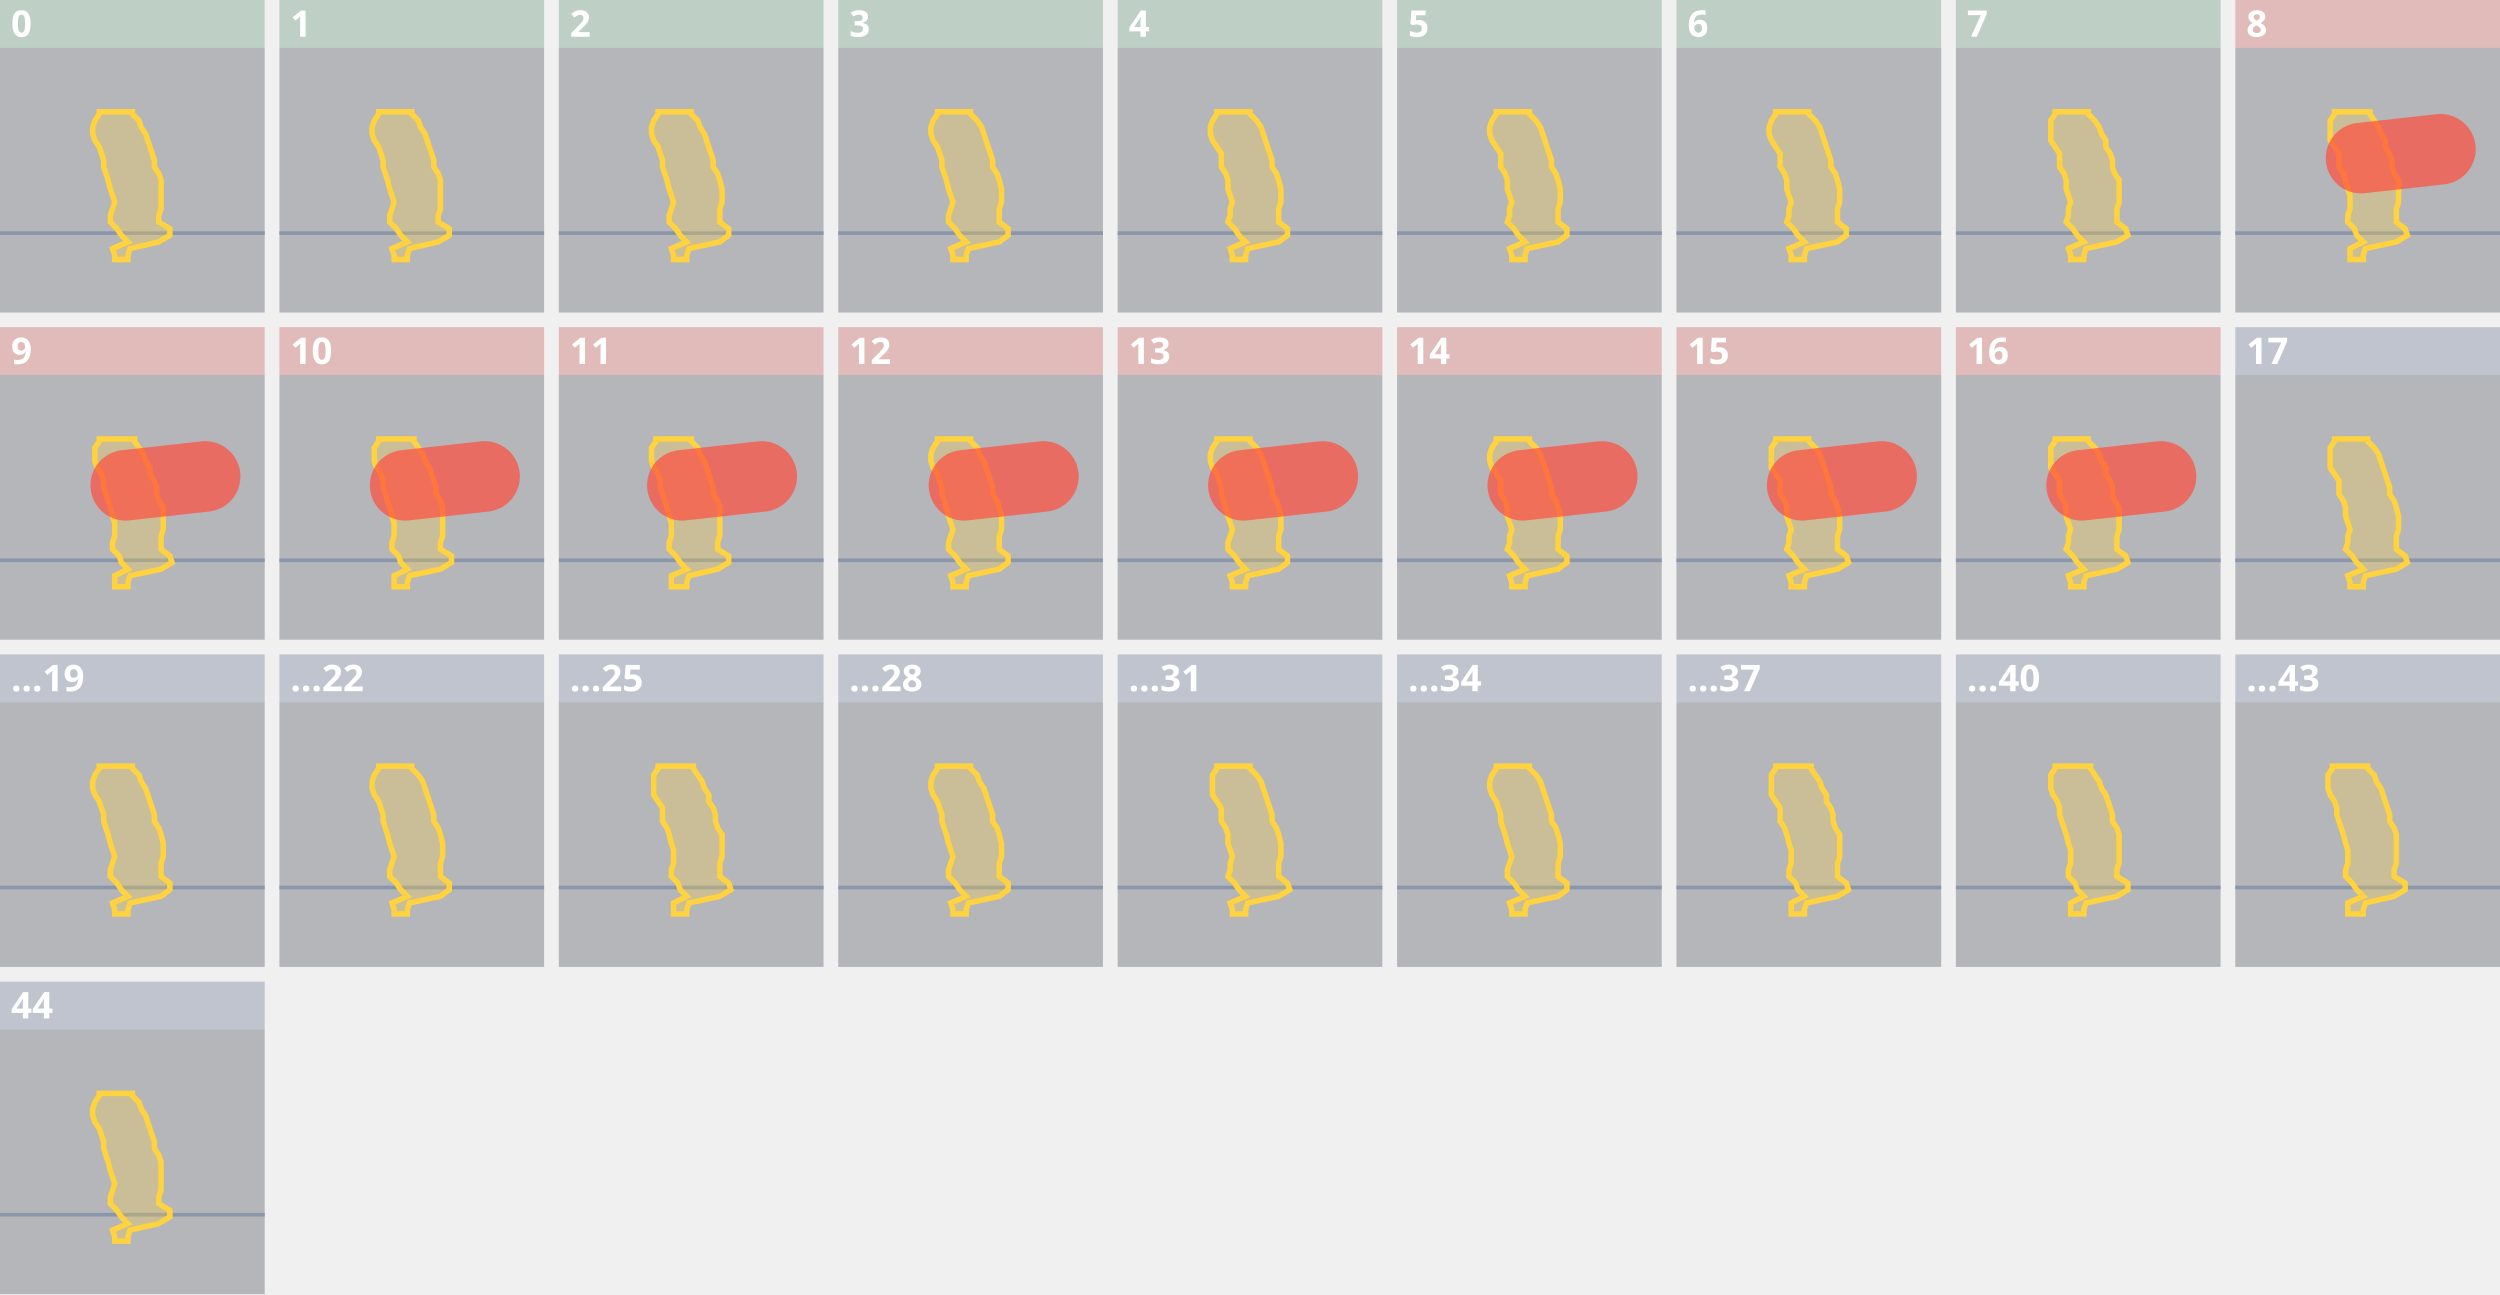
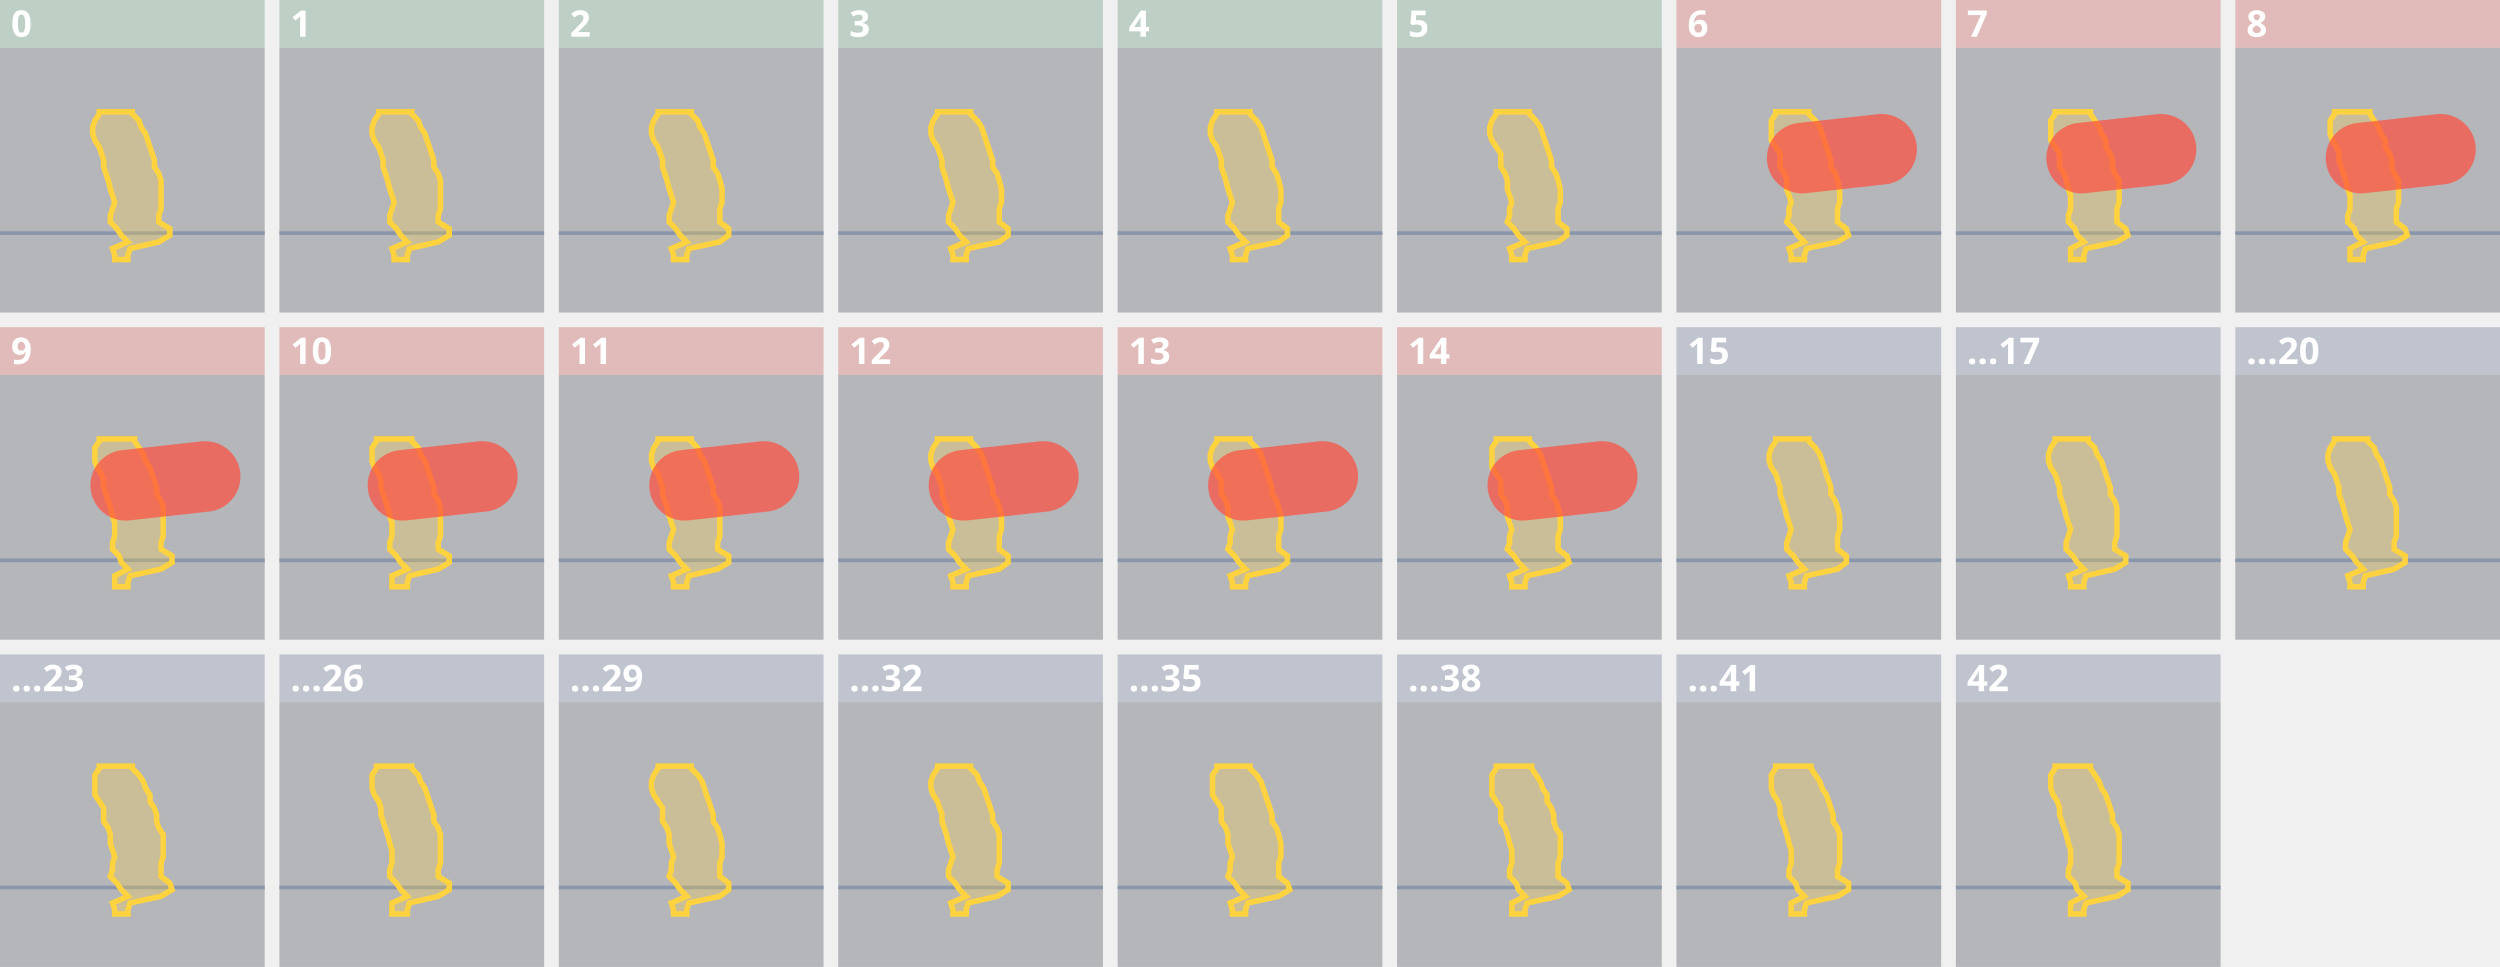
- <svg xmlns="http://www.w3.org/2000/svg" viewBox="0 0 680 352" width="680" height="352">
+ <svg xmlns="http://www.w3.org/2000/svg" viewBox="0 0 680 263" width="680" height="263">
  <style>text{font:bold 10px sans-serif;fill:#ffffff}.k{fill:#1b2230}.g{stroke:#8a96aa;stroke-width:1.67}use{stroke-width:2.50;fill-opacity:.28}.u{stroke:#ffd23f;fill:#ffd23f}.v{stroke:#4ade80;fill:#4ade80;fill-opacity:.6}.a{stroke:#e879f9;fill:#e879f9}.o{stroke:#22d3ee;fill:#22d3ee;fill-opacity:.5}.H{color:#ff4d3d;fill:#ff4d3d;opacity:.7}.G{color:#3b9cff;fill:#3b9cff;opacity:.75}.S{color:#ffa630;fill:#ffa630;opacity:.75}.T{color:#ffa630;fill:none;stroke:#ffa630;stroke-width:3.33;stroke-dasharray:6.7}.P{color:#c49bff;fill:none;stroke:#c49bff;stroke-width:1.67;stroke-dasharray:5.0}</style>
  <defs>
    <path id="b0" d="M-15 -31L0 -31L0 -30L3 -27L4 -24L6 -21L7 -18L8 -15L9 -12L10 -9L10 -6L12 -3L13 0L13 4L13 7L13 10L13 13L12 16L12 19L17 22L17 25L12 28L-1 31L-2 34L-2 36L-8 36L-8 34L-9 31L-2 28L-5 25L-7 22L-10 19L-10 16L-9 13L-8 10L-9 7L-10 4L-11 0L-12 -3L-13 -6L-13 -9L-14 -12L-15 -15L-17 -18L-18 -21L-18 -24L-17 -27L-15 -30Z" />
    <path id="b1" d="M-15 -31L0 -31L0 -30L3 -27L4 -24L6 -21L7 -18L8 -15L9 -12L10 -9L10 -6L12 -3L13 0L14 4L14 7L14 10L13 13L13 16L13 19L17 22L17 25L13 28L-1 31L-2 34L-2 36L-8 36L-8 34L-9 31L-2 28L-5 25L-7 22L-10 19L-10 16L-9 13L-8 10L-9 7L-10 4L-11 0L-12 -3L-13 -6L-13 -9L-14 -12L-15 -15L-17 -18L-18 -21L-18 -24L-17 -27L-15 -30Z" />
    <path id="b2" d="M-15 -31L0 -31L0 -30L3 -27L5 -24L6 -21L7 -18L8 -15L9 -12L10 -9L10 -6L12 -3L13 0L14 4L14 7L14 10L13 13L13 16L13 19L17 22L17 25L13 28L-1 31L-2 34L-2 36L-8 36L-8 34L-9 31L-2 28L-5 25L-7 22L-10 19L-10 16L-9 13L-8 10L-9 7L-10 4L-11 0L-12 -3L-13 -6L-13 -9L-14 -12L-15 -15L-17 -18L-18 -21L-18 -24L-17 -27L-15 -30Z" />
    <path id="b3" d="M-15 -31L0 -31L0 -30L3 -27L5 -24L6 -21L7 -18L8 -15L9 -12L10 -9L10 -6L12 -3L13 0L14 4L14 7L14 10L13 13L13 16L13 19L17 22L17 25L13 28L-1 31L-2 34L-2 36L-8 36L-8 34L-9 31L-2 28L-5 25L-7 22L-10 19L-9 16L-9 13L-8 10L-9 7L-10 4L-10 0L-11 -3L-13 -6L-13 -9L-13 -12L-15 -15L-17 -18L-18 -21L-18 -24L-17 -27L-15 -30Z" />
-     <path id="b4" d="M-15 -31L0 -31L0 -30L3 -27L5 -24L6 -21L8 -18L8 -15L10 -12L11 -9L11 -6L12 -3L14 0L14 4L14 7L14 10L13 13L13 16L13 19L17 22L18 25L13 28L-1 31L-2 34L-2 36L-8 36L-8 34L-9 31L-2 28L-5 25L-7 22L-10 19L-9 16L-9 13L-8 10L-9 7L-10 4L-10 0L-11 -3L-13 -6L-13 -9L-13 -12L-15 -15L-17 -18L-17 -21L-17 -24L-17 -27L-15 -30Z" />
+     <path id="b4" d="M-15 -31L0 -31L0 -30L3 -27L5 -24L6 -21L7 -18L8 -15L9 -12L10 -9L10 -6L12 -3L13 0L14 4L14 7L14 10L13 13L13 16L13 19L17 22L18 25L13 28L-1 31L-2 34L-2 36L-8 36L-8 34L-9 31L-2 28L-5 25L-7 22L-10 19L-9 16L-9 13L-8 10L-9 7L-10 4L-10 0L-11 -3L-13 -6L-13 -9L-13 -12L-15 -15L-17 -18L-17 -21L-17 -24L-17 -27L-15 -30Z" />
    <path id="b5" d="M-15 -31L1 -31L1 -30L3 -27L5 -24L6 -21L8 -18L8 -15L10 -12L11 -9L11 -6L12 -3L14 0L14 4L14 7L14 10L13 13L13 16L13 19L17 22L18 25L13 28L-1 31L-2 34L-2 36L-8 36L-8 34L-8 31L-2 28L-5 25L-6 22L-9 19L-9 16L-8 13L-8 10L-8 7L-9 4L-10 0L-11 -3L-13 -6L-13 -9L-13 -12L-15 -15L-17 -18L-17 -21L-17 -24L-17 -27L-15 -30Z" />
    <path id="b6" d="M-15 -31L1 -31L1 -30L3 -27L5 -24L6 -21L8 -18L8 -15L10 -12L11 -9L11 -6L12 -3L14 0L14 4L14 7L14 10L13 13L13 16L13 19L17 22L18 25L13 28L-1 31L-2 34L-2 36L-8 36L-8 34L-8 31L-2 28L-5 25L-6 22L-9 19L-9 16L-8 13L-8 10L-8 7L-9 4L-10 0L-11 -3L-12 -6L-13 -9L-13 -12L-14 -15L-16 -18L-17 -21L-17 -24L-17 -27L-15 -30Z" />
    <path id="b7" d="M-15 -31L1 -31L1 -30L3 -27L5 -24L6 -21L8 -18L9 -15L10 -12L11 -9L11 -6L13 -3L14 0L14 4L14 7L14 10L14 13L13 16L13 19L18 22L18 25L13 28L-1 31L-2 34L-2 36L-8 36L-8 34L-8 31L-2 28L-5 25L-6 22L-9 19L-9 16L-8 13L-8 10L-8 7L-9 4L-10 0L-11 -3L-12 -6L-13 -9L-13 -12L-14 -15L-16 -18L-17 -21L-17 -24L-17 -27L-15 -30Z" />
    <path id="b8" d="M-16 -31L0 -31L0 -30L3 -27L4 -24L6 -21L7 -18L8 -15L9 -12L10 -9L10 -6L12 -3L13 0L13 4L13 7L13 10L13 13L12 16L12 19L17 22L17 25L12 28L-1 31L-2 34L-2 36L-9 36L-9 34L-9 31L-2 28L-5 25L-7 22L-10 19L-10 16L-9 13L-9 10L-9 7L-10 4L-11 0L-12 -3L-13 -6L-14 -9L-14 -12L-15 -15L-17 -18L-18 -21L-18 -24L-18 -27L-16 -30Z" />
-     <path id="b9" d="M-15 -31L0 -31L0 -30L3 -27L5 -24L6 -21L7 -18L8 -15L9 -12L10 -9L10 -6L12 -3L13 0L14 4L14 7L14 10L13 13L13 16L13 19L17 22L18 25L13 28L-1 31L-2 34L-2 36L-8 36L-8 34L-9 31L-2 28L-5 25L-7 22L-10 19L-9 16L-9 13L-8 10L-9 7L-10 4L-10 0L-11 -3L-13 -6L-13 -9L-13 -12L-15 -15L-17 -18L-17 -21L-17 -24L-17 -27L-15 -30Z" />
+     <path id="b9" d="M-15 -31L0 -31L0 -30L3 -27L5 -24L6 -21L8 -18L8 -15L10 -12L11 -9L11 -6L12 -3L14 0L14 4L14 7L14 10L13 13L13 16L13 19L17 22L18 25L13 28L-1 31L-2 34L-2 36L-8 36L-8 34L-9 31L-2 28L-5 25L-7 22L-10 19L-9 16L-9 13L-8 10L-9 7L-10 4L-10 0L-11 -3L-13 -6L-13 -9L-13 -12L-15 -15L-17 -18L-17 -21L-17 -24L-17 -27L-15 -30Z" />
    <rect id="K" x="-60" y="-60" width="120" height="120" class="k" />
    <rect id="Ls" width="72" height="13" fill="#3f7d5a" />
    <rect id="La" width="72" height="13" fill="#b8332b" />
    <rect id="Le" width="72" height="13" fill="#46557a" />
  </defs>
  <use href="#Ls" x="0" y="0" />
  <text x="3" y="10">0</text>
  <svg x="0" y="13" width="72" height="72" viewBox="-60 -60 120 120">
    <use href="#K" />
    <line x1="-60" y1="24" x2="60" y2="24" class="g" />
    <use href="#b0" class="u" />
  </svg>
  <use href="#Ls" x="76" y="0" />
  <text x="79" y="10">1</text>
  <svg x="76" y="13" width="72" height="72" viewBox="-60 -60 120 120">
    <use href="#K" />
    <line x1="-60" y1="24" x2="60" y2="24" class="g" />
    <use href="#b0" class="u" />
  </svg>
  <use href="#Ls" x="152" y="0" />
  <text x="155" y="10">2</text>
  <svg x="152" y="13" width="72" height="72" viewBox="-60 -60 120 120">
    <use href="#K" />
    <line x1="-60" y1="24" x2="60" y2="24" class="g" />
    <use href="#b1" class="u" />
  </svg>
  <use href="#Ls" x="228" y="0" />
  <text x="231" y="10">3</text>
  <svg x="228" y="13" width="72" height="72" viewBox="-60 -60 120 120">
    <use href="#K" />
    <line x1="-60" y1="24" x2="60" y2="24" class="g" />
    <use href="#b2" class="u" />
  </svg>
  <use href="#Ls" x="304" y="0" />
  <text x="307" y="10">4</text>
  <svg x="304" y="13" width="72" height="72" viewBox="-60 -60 120 120">
    <use href="#K" />
    <line x1="-60" y1="24" x2="60" y2="24" class="g" />
-     <use href="#b3" class="u" />
+     <use href="#b2" class="u" />
  </svg>
  <use href="#Ls" x="380" y="0" />
  <text x="383" y="10">5</text>
  <svg x="380" y="13" width="72" height="72" viewBox="-60 -60 120 120">
    <use href="#K" />
    <line x1="-60" y1="24" x2="60" y2="24" class="g" />
    <use href="#b3" class="u" />
  </svg>
-   <use href="#Ls" x="456" y="0" />
+   <use href="#La" x="456" y="0" />
  <text x="459" y="10">6</text>
  <svg x="456" y="13" width="72" height="72" viewBox="-60 -60 120 120">
    <use href="#K" />
    <line x1="-60" y1="24" x2="60" y2="24" class="g" />
-     <use href="#b3" class="u" />
-   </svg>
-   <use href="#Ls" x="532" y="0" />
+     <use href="#b4" class="u" />
+     <g class="H">
+       <line x1="-3" y1="-10" x2="33" y2="-14" stroke="currentColor" stroke-width="32" stroke-linecap="round" />
+     </g>
+   </svg>
+   <use href="#La" x="532" y="0" />
  <text x="535" y="10">7</text>
  <svg x="532" y="13" width="72" height="72" viewBox="-60 -60 120 120">
    <use href="#K" />
    <line x1="-60" y1="24" x2="60" y2="24" class="g" />
-     <use href="#b4" class="u" />
+     <use href="#b5" class="u" />
+     <g class="H">
+       <line x1="-3" y1="-10" x2="33" y2="-14" stroke="currentColor" stroke-width="32" stroke-linecap="round" />
+     </g>
  </svg>
  <use href="#La" x="608" y="0" />
  <text x="611" y="10">8</text>
  <svg x="608" y="13" width="72" height="72" viewBox="-60 -60 120 120">
    <use href="#K" />
    <line x1="-60" y1="24" x2="60" y2="24" class="g" />
-     <use href="#b5" class="u" />
+     <use href="#b6" class="u" />
    <g class="H">
      <line x1="-3" y1="-10" x2="33" y2="-14" stroke="currentColor" stroke-width="32" stroke-linecap="round" />
    </g>
  </svg>
  <use href="#La" x="0" y="89" />
  <text x="3" y="99">9</text>
  <svg x="0" y="102" width="72" height="72" viewBox="-60 -60 120 120">
    <use href="#K" />
    <line x1="-60" y1="24" x2="60" y2="24" class="g" />
-     <use href="#b6" class="u" />
+     <use href="#b7" class="u" />
    <g class="H">
      <line x1="-3" y1="-10" x2="33" y2="-14" stroke="currentColor" stroke-width="32" stroke-linecap="round" />
    </g>
  </svg>
  <use href="#La" x="76" y="89" />
  <text x="79" y="99">10</text>
  <svg x="76" y="102" width="72" height="72" viewBox="-60 -60 120 120">
    <use href="#K" />
    <line x1="-60" y1="24" x2="60" y2="24" class="g" />
-     <use href="#b7" class="u" />
-     <g class="H">
-       <line x1="-3" y1="-10" x2="33" y2="-14" stroke="currentColor" stroke-width="32" stroke-linecap="round" />
+     <use href="#b8" class="u" />
+     <g class="H">
+       <line x1="-4" y1="-10" x2="32" y2="-14" stroke="currentColor" stroke-width="32" stroke-linecap="round" />
    </g>
  </svg>
  <use href="#La" x="152" y="89" />
  <text x="155" y="99">11</text>
  <svg x="152" y="102" width="72" height="72" viewBox="-60 -60 120 120">
    <use href="#K" />
    <line x1="-60" y1="24" x2="60" y2="24" class="g" />
-     <use href="#b8" class="u" />
-     <g class="H">
-       <line x1="-4" y1="-10" x2="32" y2="-14" stroke="currentColor" stroke-width="32" stroke-linecap="round" />
+     <use href="#b0" class="u" />
+     <g class="H">
+       <line x1="-3" y1="-10" x2="33" y2="-14" stroke="currentColor" stroke-width="32" stroke-linecap="round" />
    </g>
  </svg>
  <use href="#La" x="228" y="89" />
  <text x="231" y="99">12</text>
  <svg x="228" y="102" width="72" height="72" viewBox="-60 -60 120 120">
    <use href="#K" />
    <line x1="-60" y1="24" x2="60" y2="24" class="g" />
-     <use href="#b1" class="u" />
+     <use href="#b2" class="u" />
    <g class="H">
      <line x1="-3" y1="-10" x2="33" y2="-14" stroke="currentColor" stroke-width="32" stroke-linecap="round" />
    </g>
  </svg>
  <use href="#La" x="304" y="89" />
  <text x="307" y="99">13</text>
  <svg x="304" y="102" width="72" height="72" viewBox="-60 -60 120 120">
    <use href="#K" />
    <line x1="-60" y1="24" x2="60" y2="24" class="g" />
-     <use href="#b2" class="u" />
+     <use href="#b3" class="u" />
    <g class="H">
      <line x1="-3" y1="-10" x2="33" y2="-14" stroke="currentColor" stroke-width="32" stroke-linecap="round" />
    </g>
  </svg>
  <use href="#La" x="380" y="89" />
  <text x="383" y="99">14</text>
  <svg x="380" y="102" width="72" height="72" viewBox="-60 -60 120 120">
    <use href="#K" />
    <line x1="-60" y1="24" x2="60" y2="24" class="g" />
-     <use href="#b3" class="u" />
-     <g class="H">
-       <line x1="-3" y1="-10" x2="33" y2="-14" stroke="currentColor" stroke-width="32" stroke-linecap="round" />
-     </g>
-   </svg>
-   <use href="#La" x="456" y="89" />
+     <use href="#b4" class="u" />
+     <g class="H">
+       <line x1="-3" y1="-10" x2="33" y2="-14" stroke="currentColor" stroke-width="32" stroke-linecap="round" />
+     </g>
+   </svg>
+   <use href="#Le" x="456" y="89" />
  <text x="459" y="99">15</text>
  <svg x="456" y="102" width="72" height="72" viewBox="-60 -60 120 120">
    <use href="#K" />
    <line x1="-60" y1="24" x2="60" y2="24" class="g" />
+     <use href="#b2" class="u" />
+   </svg>
+   <use href="#Le" x="532" y="89" />
+   <text x="535" y="99">…17</text>
+   <svg x="532" y="102" width="72" height="72" viewBox="-60 -60 120 120">
+     <use href="#K" />
+     <line x1="-60" y1="24" x2="60" y2="24" class="g" />
+     <use href="#b0" class="u" />
+   </svg>
+   <use href="#Le" x="608" y="89" />
+   <text x="611" y="99">…20</text>
+   <svg x="608" y="102" width="72" height="72" viewBox="-60 -60 120 120">
+     <use href="#K" />
+     <line x1="-60" y1="24" x2="60" y2="24" class="g" />
+     <use href="#b0" class="u" />
+   </svg>
+   <use href="#Le" x="0" y="178" />
+   <text x="3" y="188">…23</text>
+   <svg x="0" y="191" width="72" height="72" viewBox="-60 -60 120 120">
+     <use href="#K" />
+     <line x1="-60" y1="24" x2="60" y2="24" class="g" />
    <use href="#b9" class="u" />
-     <g class="H">
-       <line x1="-3" y1="-10" x2="33" y2="-14" stroke="currentColor" stroke-width="32" stroke-linecap="round" />
-     </g>
-   </svg>
-   <use href="#La" x="532" y="89" />
-   <text x="535" y="99">16</text>
-   <svg x="532" y="102" width="72" height="72" viewBox="-60 -60 120 120">
+   </svg>
+   <use href="#Le" x="76" y="178" />
+   <text x="79" y="188">…26</text>
+   <svg x="76" y="191" width="72" height="72" viewBox="-60 -60 120 120">
+     <use href="#K" />
+     <line x1="-60" y1="24" x2="60" y2="24" class="g" />
+     <use href="#b8" class="u" />
+   </svg>
+   <use href="#Le" x="152" y="178" />
+   <text x="155" y="188">…29</text>
+   <svg x="152" y="191" width="72" height="72" viewBox="-60 -60 120 120">
+     <use href="#K" />
+     <line x1="-60" y1="24" x2="60" y2="24" class="g" />
+     <use href="#b3" class="u" />
+   </svg>
+   <use href="#Le" x="228" y="178" />
+   <text x="231" y="188">…32</text>
+   <svg x="228" y="191" width="72" height="72" viewBox="-60 -60 120 120">
+     <use href="#K" />
+     <line x1="-60" y1="24" x2="60" y2="24" class="g" />
+     <use href="#b0" class="u" />
+   </svg>
+   <use href="#Le" x="304" y="178" />
+   <text x="307" y="188">…35</text>
+   <svg x="304" y="191" width="72" height="72" viewBox="-60 -60 120 120">
    <use href="#K" />
    <line x1="-60" y1="24" x2="60" y2="24" class="g" />
    <use href="#b4" class="u" />
-     <g class="H">
-       <line x1="-3" y1="-10" x2="33" y2="-14" stroke="currentColor" stroke-width="32" stroke-linecap="round" />
-     </g>
-   </svg>
-   <use href="#Le" x="608" y="89" />
-   <text x="611" y="99">17</text>
-   <svg x="608" y="102" width="72" height="72" viewBox="-60 -60 120 120">
-     <use href="#K" />
-     <line x1="-60" y1="24" x2="60" y2="24" class="g" />
-     <use href="#b9" class="u" />
-   </svg>
-   <use href="#Le" x="0" y="178" />
-   <text x="3" y="188">…19</text>
-   <svg x="0" y="191" width="72" height="72" viewBox="-60 -60 120 120">
-     <use href="#K" />
-     <line x1="-60" y1="24" x2="60" y2="24" class="g" />
-     <use href="#b1" class="u" />
-   </svg>
-   <use href="#Le" x="76" y="178" />
-   <text x="79" y="188">…22</text>
-   <svg x="76" y="191" width="72" height="72" viewBox="-60 -60 120 120">
-     <use href="#K" />
-     <line x1="-60" y1="24" x2="60" y2="24" class="g" />
-     <use href="#b2" class="u" />
-   </svg>
-   <use href="#Le" x="152" y="178" />
-   <text x="155" y="188">…25</text>
-   <svg x="152" y="191" width="72" height="72" viewBox="-60 -60 120 120">
+   </svg>
+   <use href="#Le" x="380" y="178" />
+   <text x="383" y="188">…38</text>
+   <svg x="380" y="191" width="72" height="72" viewBox="-60 -60 120 120">
    <use href="#K" />
    <line x1="-60" y1="24" x2="60" y2="24" class="g" />
    <use href="#b5" class="u" />
  </svg>
-   <use href="#Le" x="228" y="178" />
-   <text x="231" y="188">…28</text>
-   <svg x="228" y="191" width="72" height="72" viewBox="-60 -60 120 120">
-     <use href="#K" />
-     <line x1="-60" y1="24" x2="60" y2="24" class="g" />
-     <use href="#b1" class="u" />
-   </svg>
-   <use href="#Le" x="304" y="178" />
-   <text x="307" y="188">…31</text>
-   <svg x="304" y="191" width="72" height="72" viewBox="-60 -60 120 120">
-     <use href="#K" />
-     <line x1="-60" y1="24" x2="60" y2="24" class="g" />
-     <use href="#b9" class="u" />
-   </svg>
-   <use href="#Le" x="380" y="178" />
-   <text x="383" y="188">…34</text>
-   <svg x="380" y="191" width="72" height="72" viewBox="-60 -60 120 120">
-     <use href="#K" />
-     <line x1="-60" y1="24" x2="60" y2="24" class="g" />
-     <use href="#b2" class="u" />
-   </svg>
  <use href="#Le" x="456" y="178" />
-   <text x="459" y="188">…37</text>
+   <text x="459" y="188">…41</text>
  <svg x="456" y="191" width="72" height="72" viewBox="-60 -60 120 120">
    <use href="#K" />
    <line x1="-60" y1="24" x2="60" y2="24" class="g" />
-     <use href="#b5" class="u" />
+     <use href="#b7" class="u" />
  </svg>
  <use href="#Le" x="532" y="178" />
-   <text x="535" y="188">…40</text>
+   <text x="535" y="188">42</text>
  <svg x="532" y="191" width="72" height="72" viewBox="-60 -60 120 120">
    <use href="#K" />
    <line x1="-60" y1="24" x2="60" y2="24" class="g" />
    <use href="#b7" class="u" />
  </svg>
-   <use href="#Le" x="608" y="178" />
-   <text x="611" y="188">…43</text>
-   <svg x="608" y="191" width="72" height="72" viewBox="-60 -60 120 120">
-     <use href="#K" />
-     <line x1="-60" y1="24" x2="60" y2="24" class="g" />
-     <use href="#b8" class="u" />
-   </svg>
-   <use href="#Le" x="0" y="267" />
-   <text x="3" y="277">44</text>
-   <svg x="0" y="280" width="72" height="72" viewBox="-60 -60 120 120">
-     <use href="#K" />
-     <line x1="-60" y1="24" x2="60" y2="24" class="g" />
-     <use href="#b0" class="u" />
-   </svg>
</svg>
